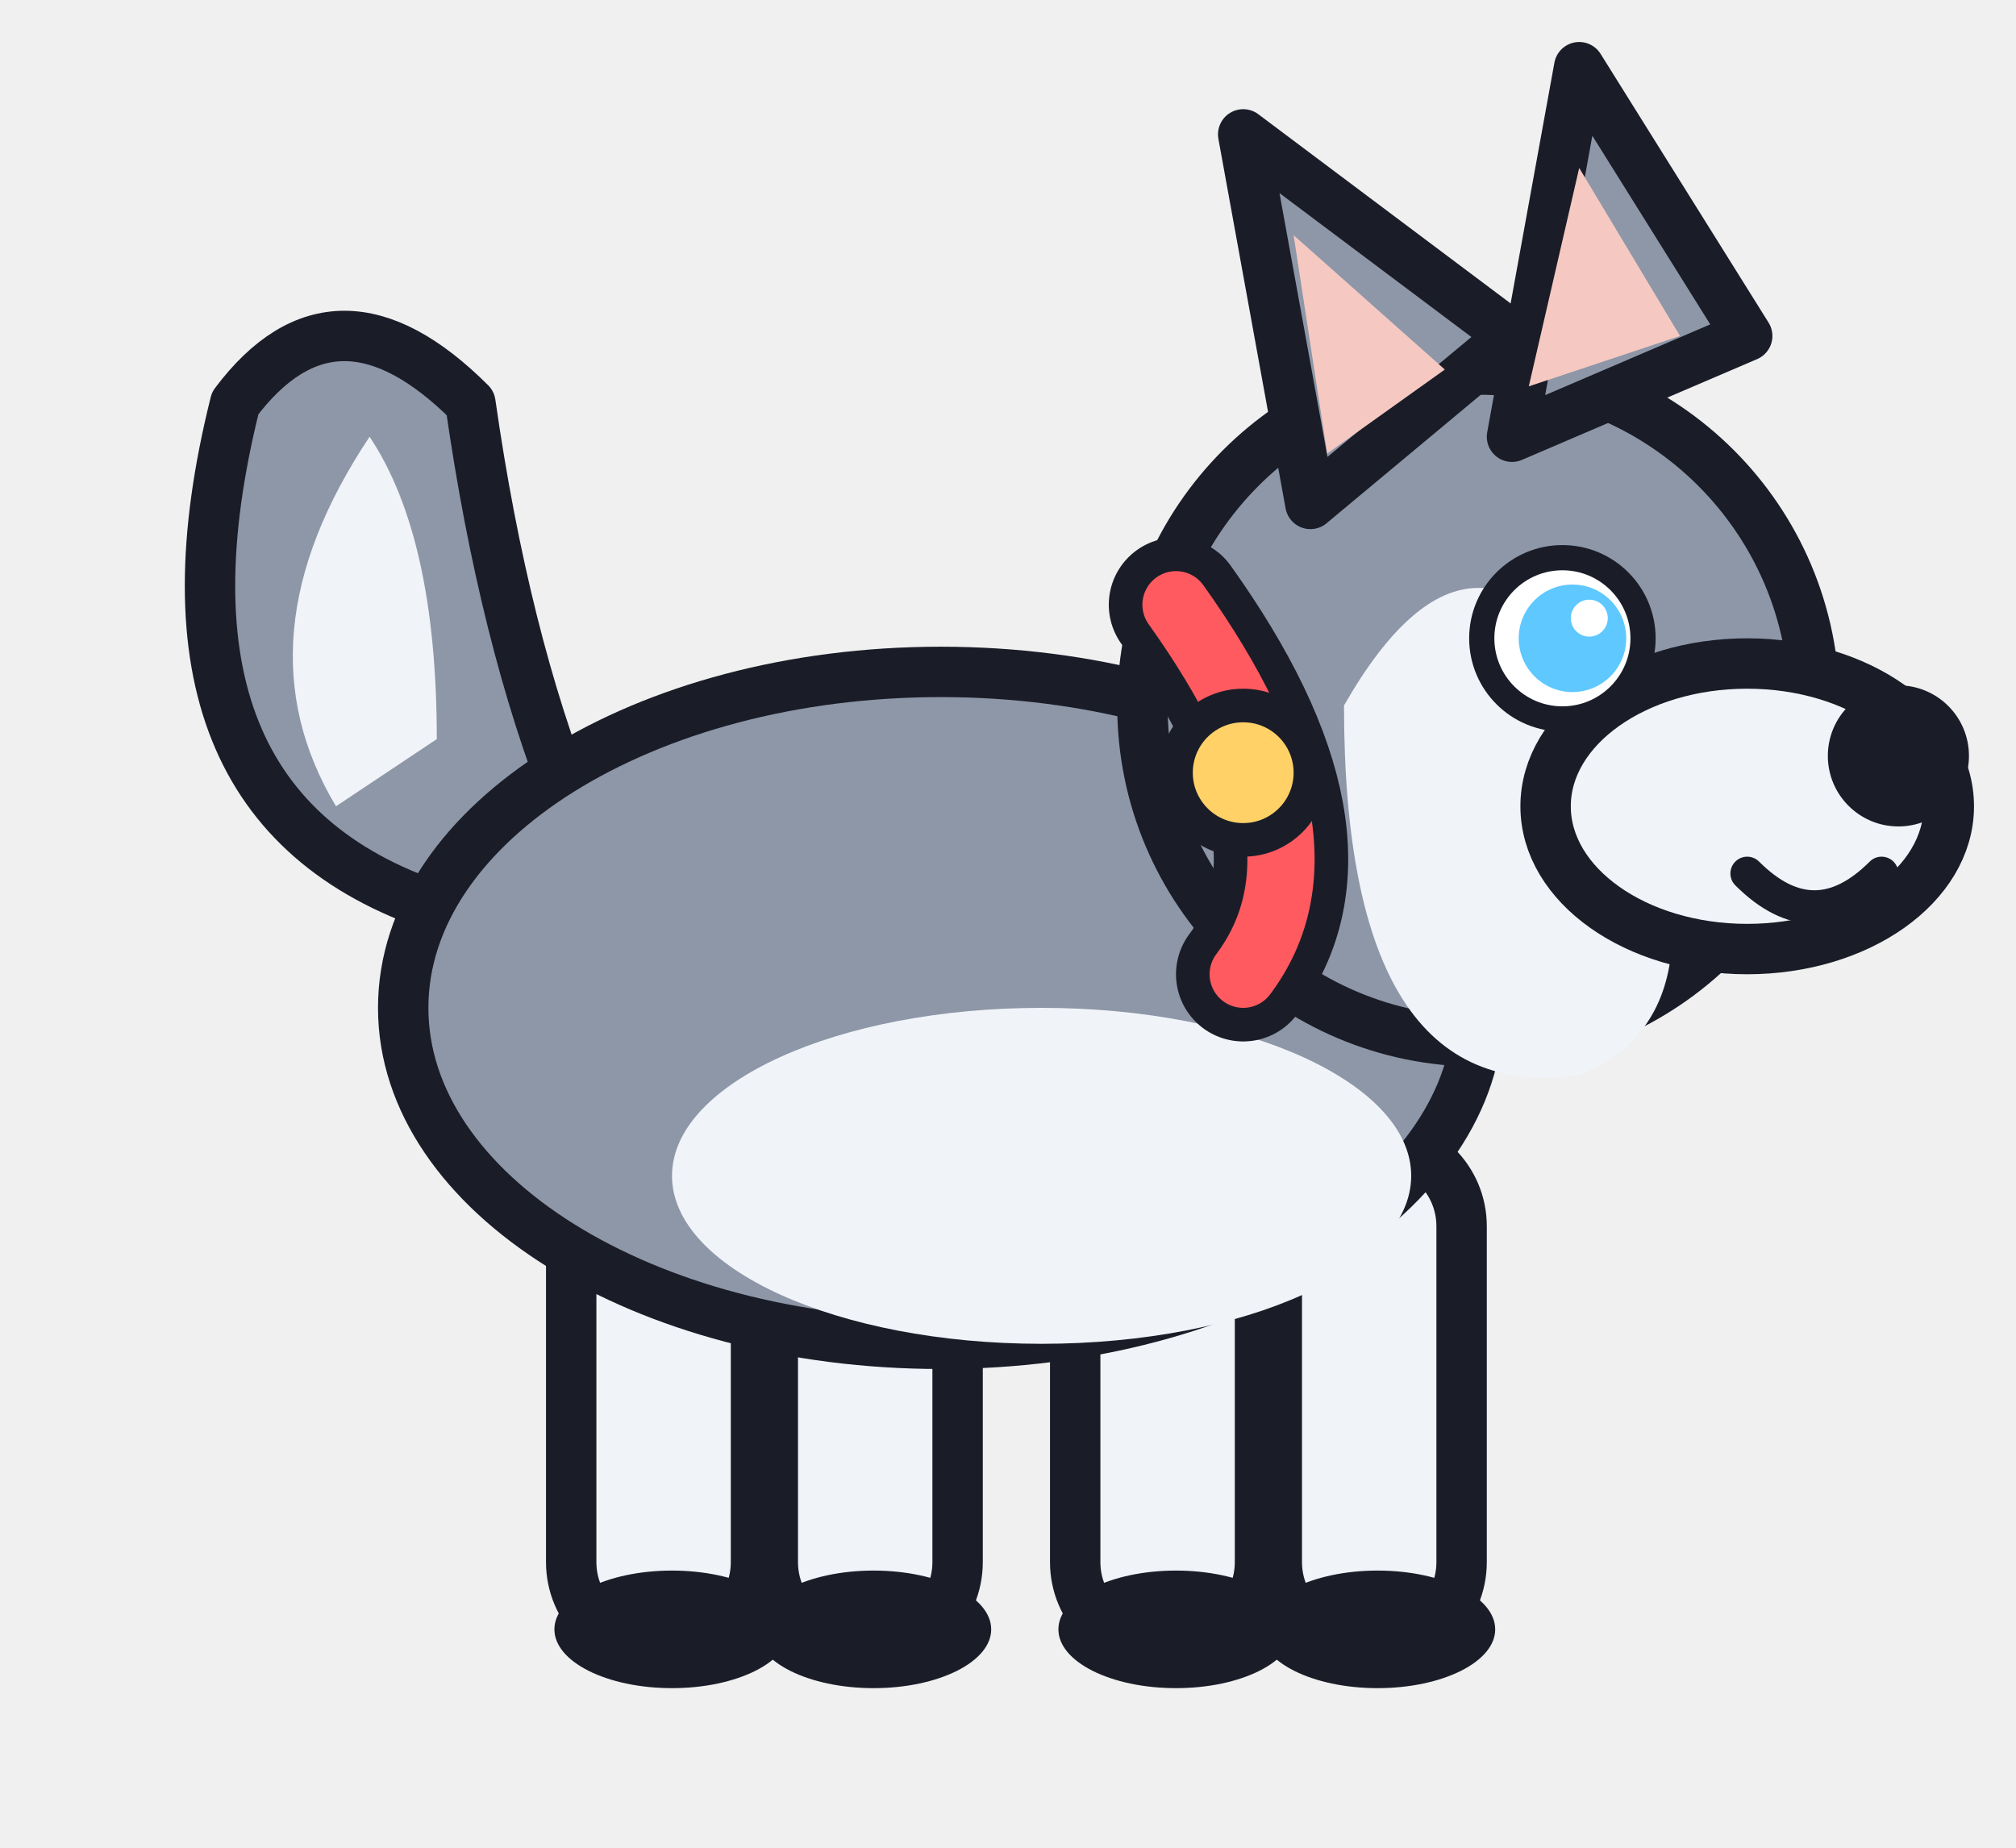
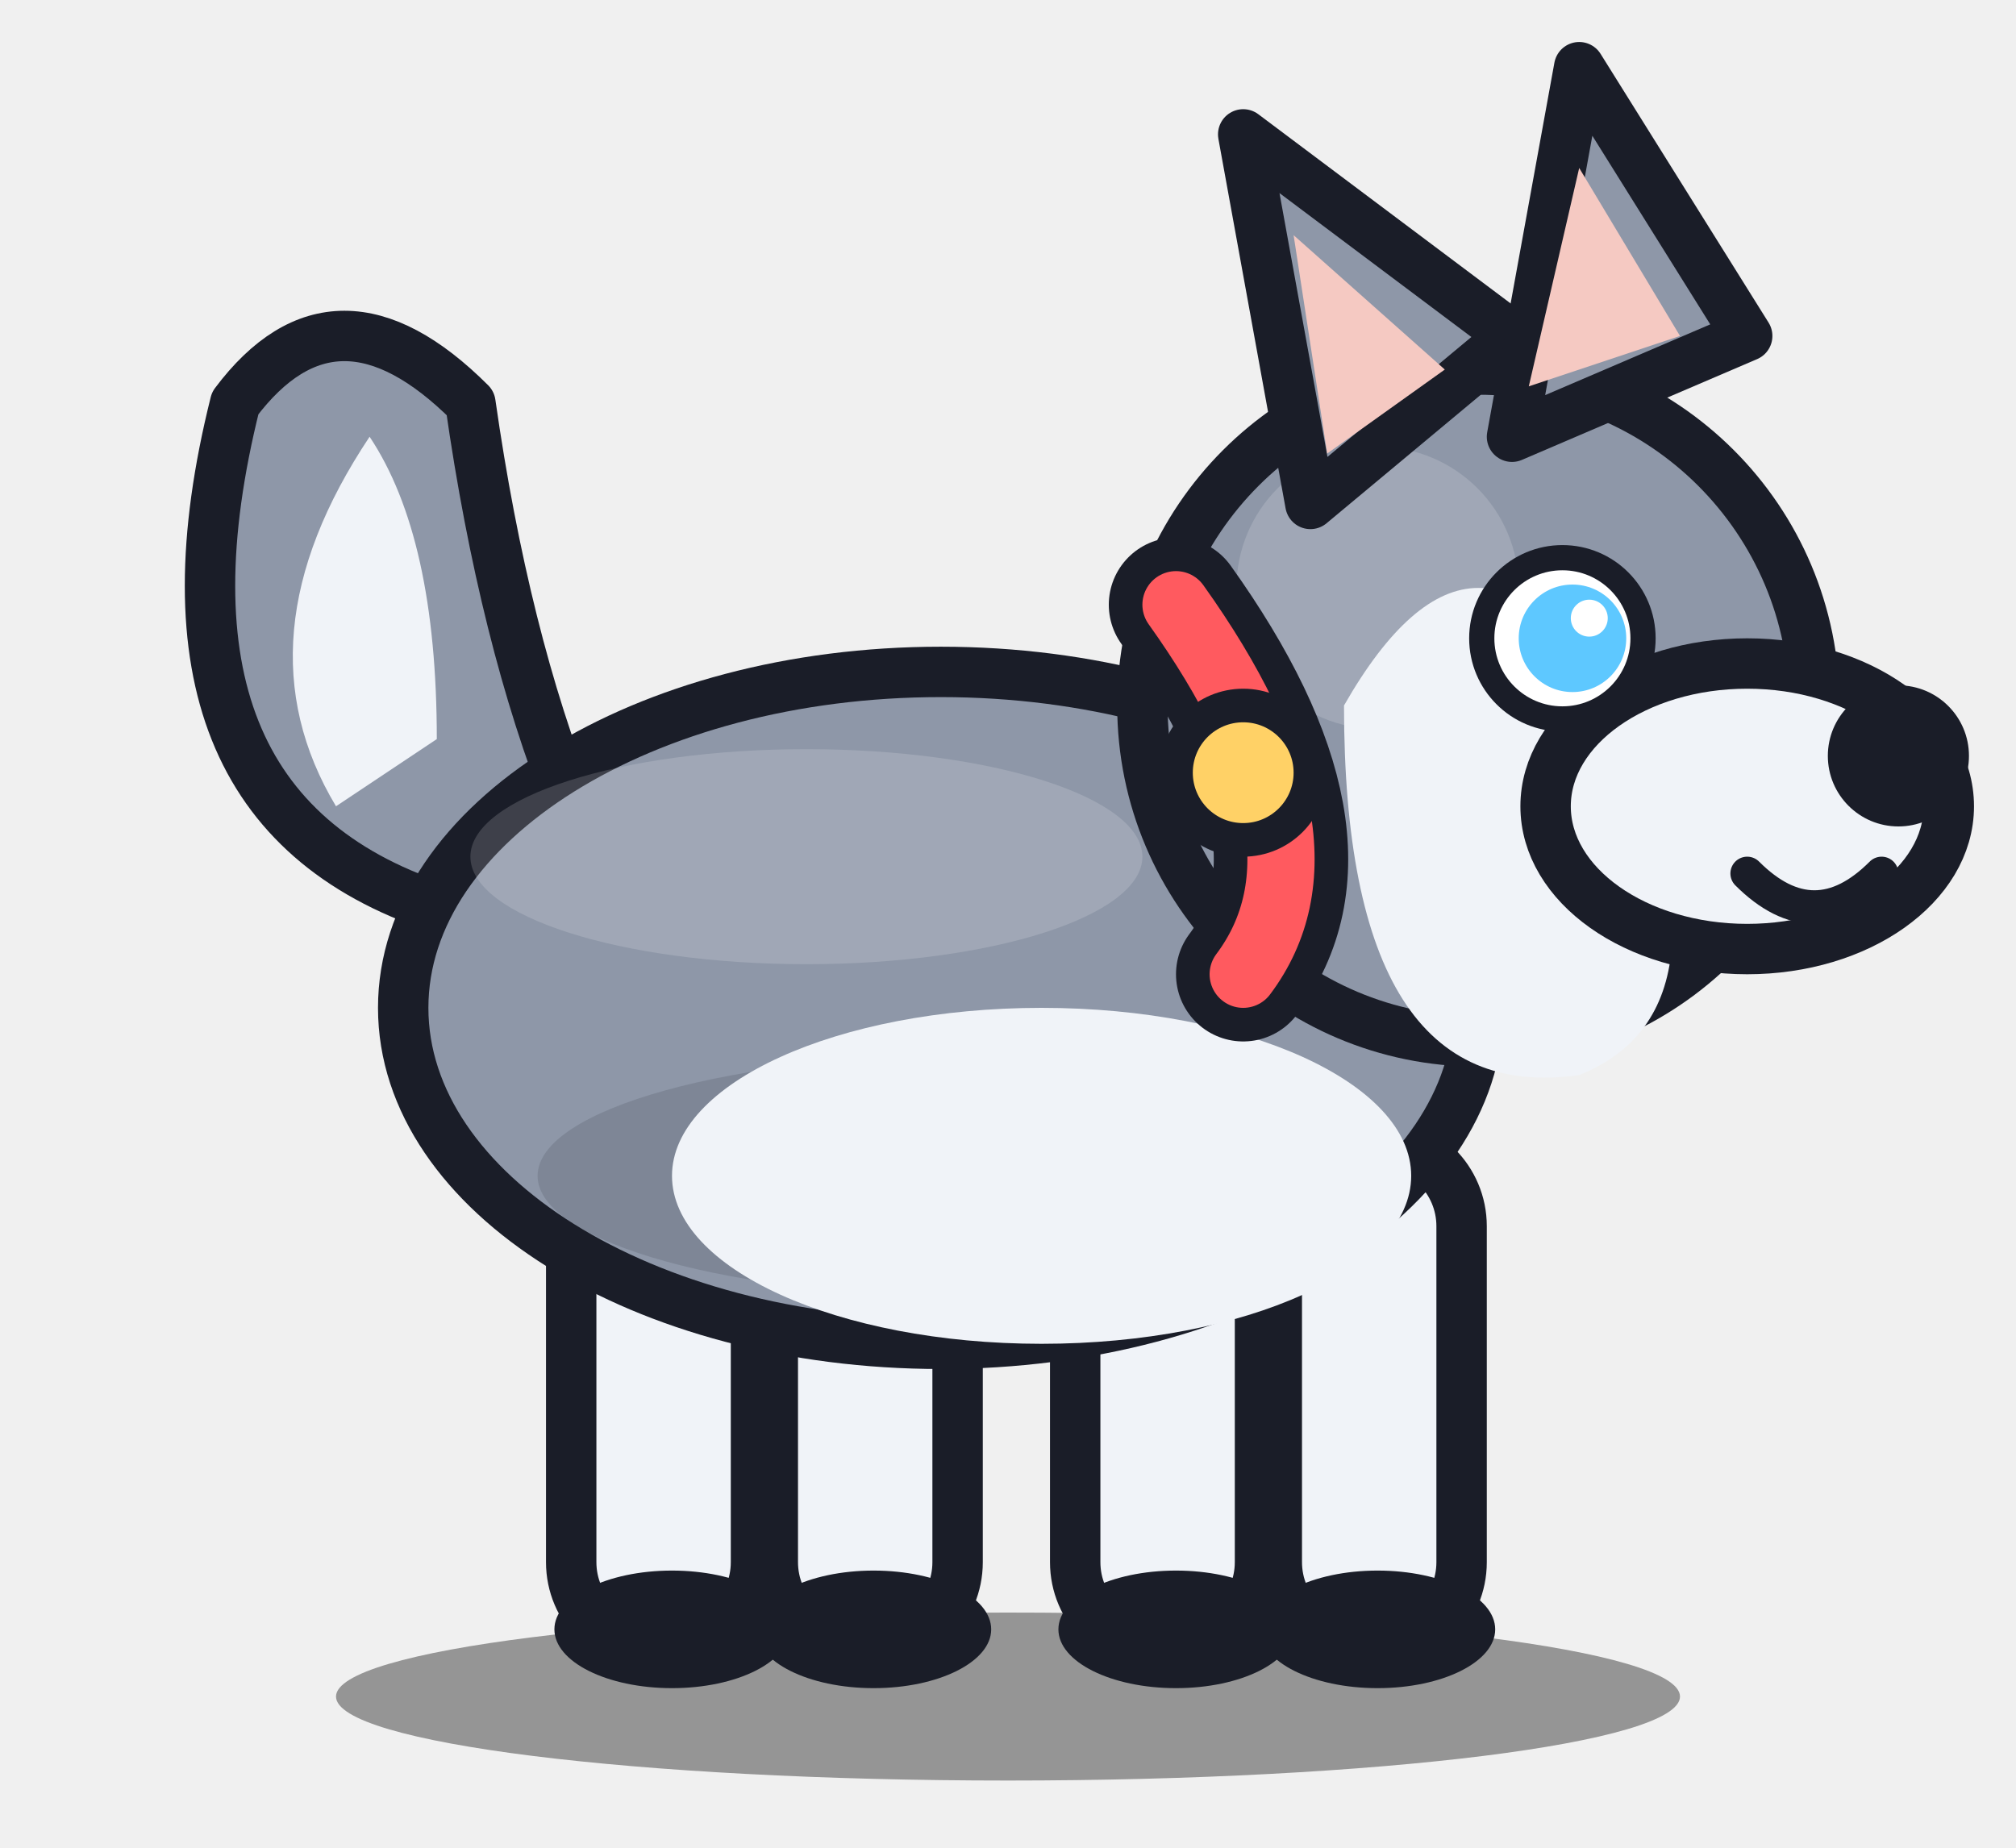
<svg xmlns="http://www.w3.org/2000/svg" viewBox="0 0 120 110" width="120" height="110">
+   <ellipse cx="60" cy="101" rx="40" ry="5" fill="#000000" fill-opacity="0.38" />
  <path d="M26 54 q-18 -6 -12 -30 q6 -8 14 0 q2 14 6 24z" fill="#8e97a8" stroke="#1a1d28" stroke-width="3" stroke-linejoin="round" />
  <path d="M20 48 q-6 -10 2 -22 q4 6 4 18z" fill="#f0f3f8" />
  <rect x="34" y="68" width="11" height="30" rx="5" fill="#f0f3f8" stroke="#1a1d28" stroke-width="3" />
  <ellipse cx="40" cy="97" rx="7" ry="3.5" fill="#1a1d28" />
  <rect x="46" y="68" width="11" height="30" rx="5" fill="#f0f3f8" stroke="#1a1d28" stroke-width="3" />
  <ellipse cx="52" cy="97" rx="7" ry="3.5" fill="#1a1d28" />
  <rect x="64" y="68" width="11" height="30" rx="5" fill="#f0f3f8" stroke="#1a1d28" stroke-width="3" />
  <ellipse cx="70" cy="97" rx="7" ry="3.5" fill="#1a1d28" />
  <rect x="76" y="68" width="11" height="30" rx="5" fill="#f0f3f8" stroke="#1a1d28" stroke-width="3" />
  <ellipse cx="82" cy="97" rx="7" ry="3.5" fill="#1a1d28" />
  <ellipse cx="56" cy="60" rx="32" ry="20" fill="#8e97a8" stroke="#1a1d28" stroke-width="3" />
+   <ellipse cx="48" cy="51.0" rx="20" ry="6.4" fill="#ffffff" fill-opacity="0.16" />
+   <ellipse cx="58" cy="70.0" rx="26" ry="7.2" fill="#1a1d28" fill-opacity="0.14" />
  <ellipse cx="62" cy="70" rx="22" ry="10" fill="#f0f3f8" />
  <circle cx="88" cy="42" r="20" fill="#8e97a8" stroke="#1a1d28" stroke-width="3" />
+   <circle cx="82" cy="35" r="8.4" fill="#ffffff" fill-opacity="0.16" />
  <path d="M80 42 q8 -14 16 0 q8 18 -2 22 q-14 2 -14 -22z" fill="#f0f3f8" />
  <path d="M78 30 l-4 -22 l16 12z" fill="#8e97a8" stroke="#1a1d28" stroke-width="3" stroke-linejoin="round" />
  <path d="M90 26 l4 -22 l10 16z" fill="#8e97a8" stroke="#1a1d28" stroke-width="3" stroke-linejoin="round" />
  <path d="M79 27 l-2 -13 l9 8z" fill="#f5c9c2" />
  <path d="M91 23 l3 -13 l6 10z" fill="#f5c9c2" />
  <ellipse cx="104" cy="48" rx="12" ry="8.5" fill="#f0f3f8" stroke="#1a1d28" stroke-width="3" />
  <circle cx="113" cy="45" r="4.2" fill="#1a1d28" />
  <path d="M104 52 q4 4 8 0" fill="none" stroke="#1a1d28" stroke-width="2" stroke-linecap="round" />
  <circle cx="93" cy="38" r="4.8" fill="#ffffff" stroke="#1a1d28" stroke-width="1.5" />
  <circle cx="93.6" cy="38" r="3.2" fill="#5ec8ff" />
  <circle cx="94.6" cy="36.8" r="1.1" fill="#ffffff" />
  <path d="M70 36 q10 14 4 22" fill="none" stroke="#1a1d28" stroke-width="8" stroke-linecap="round" />
  <path d="M70 36 q10 14 4 22" fill="none" stroke="#ff5a5f" stroke-width="4" stroke-linecap="round" />
  <circle cx="74" cy="46" r="4" fill="#ffd166" stroke="#1a1d28" stroke-width="2" />
</svg>
